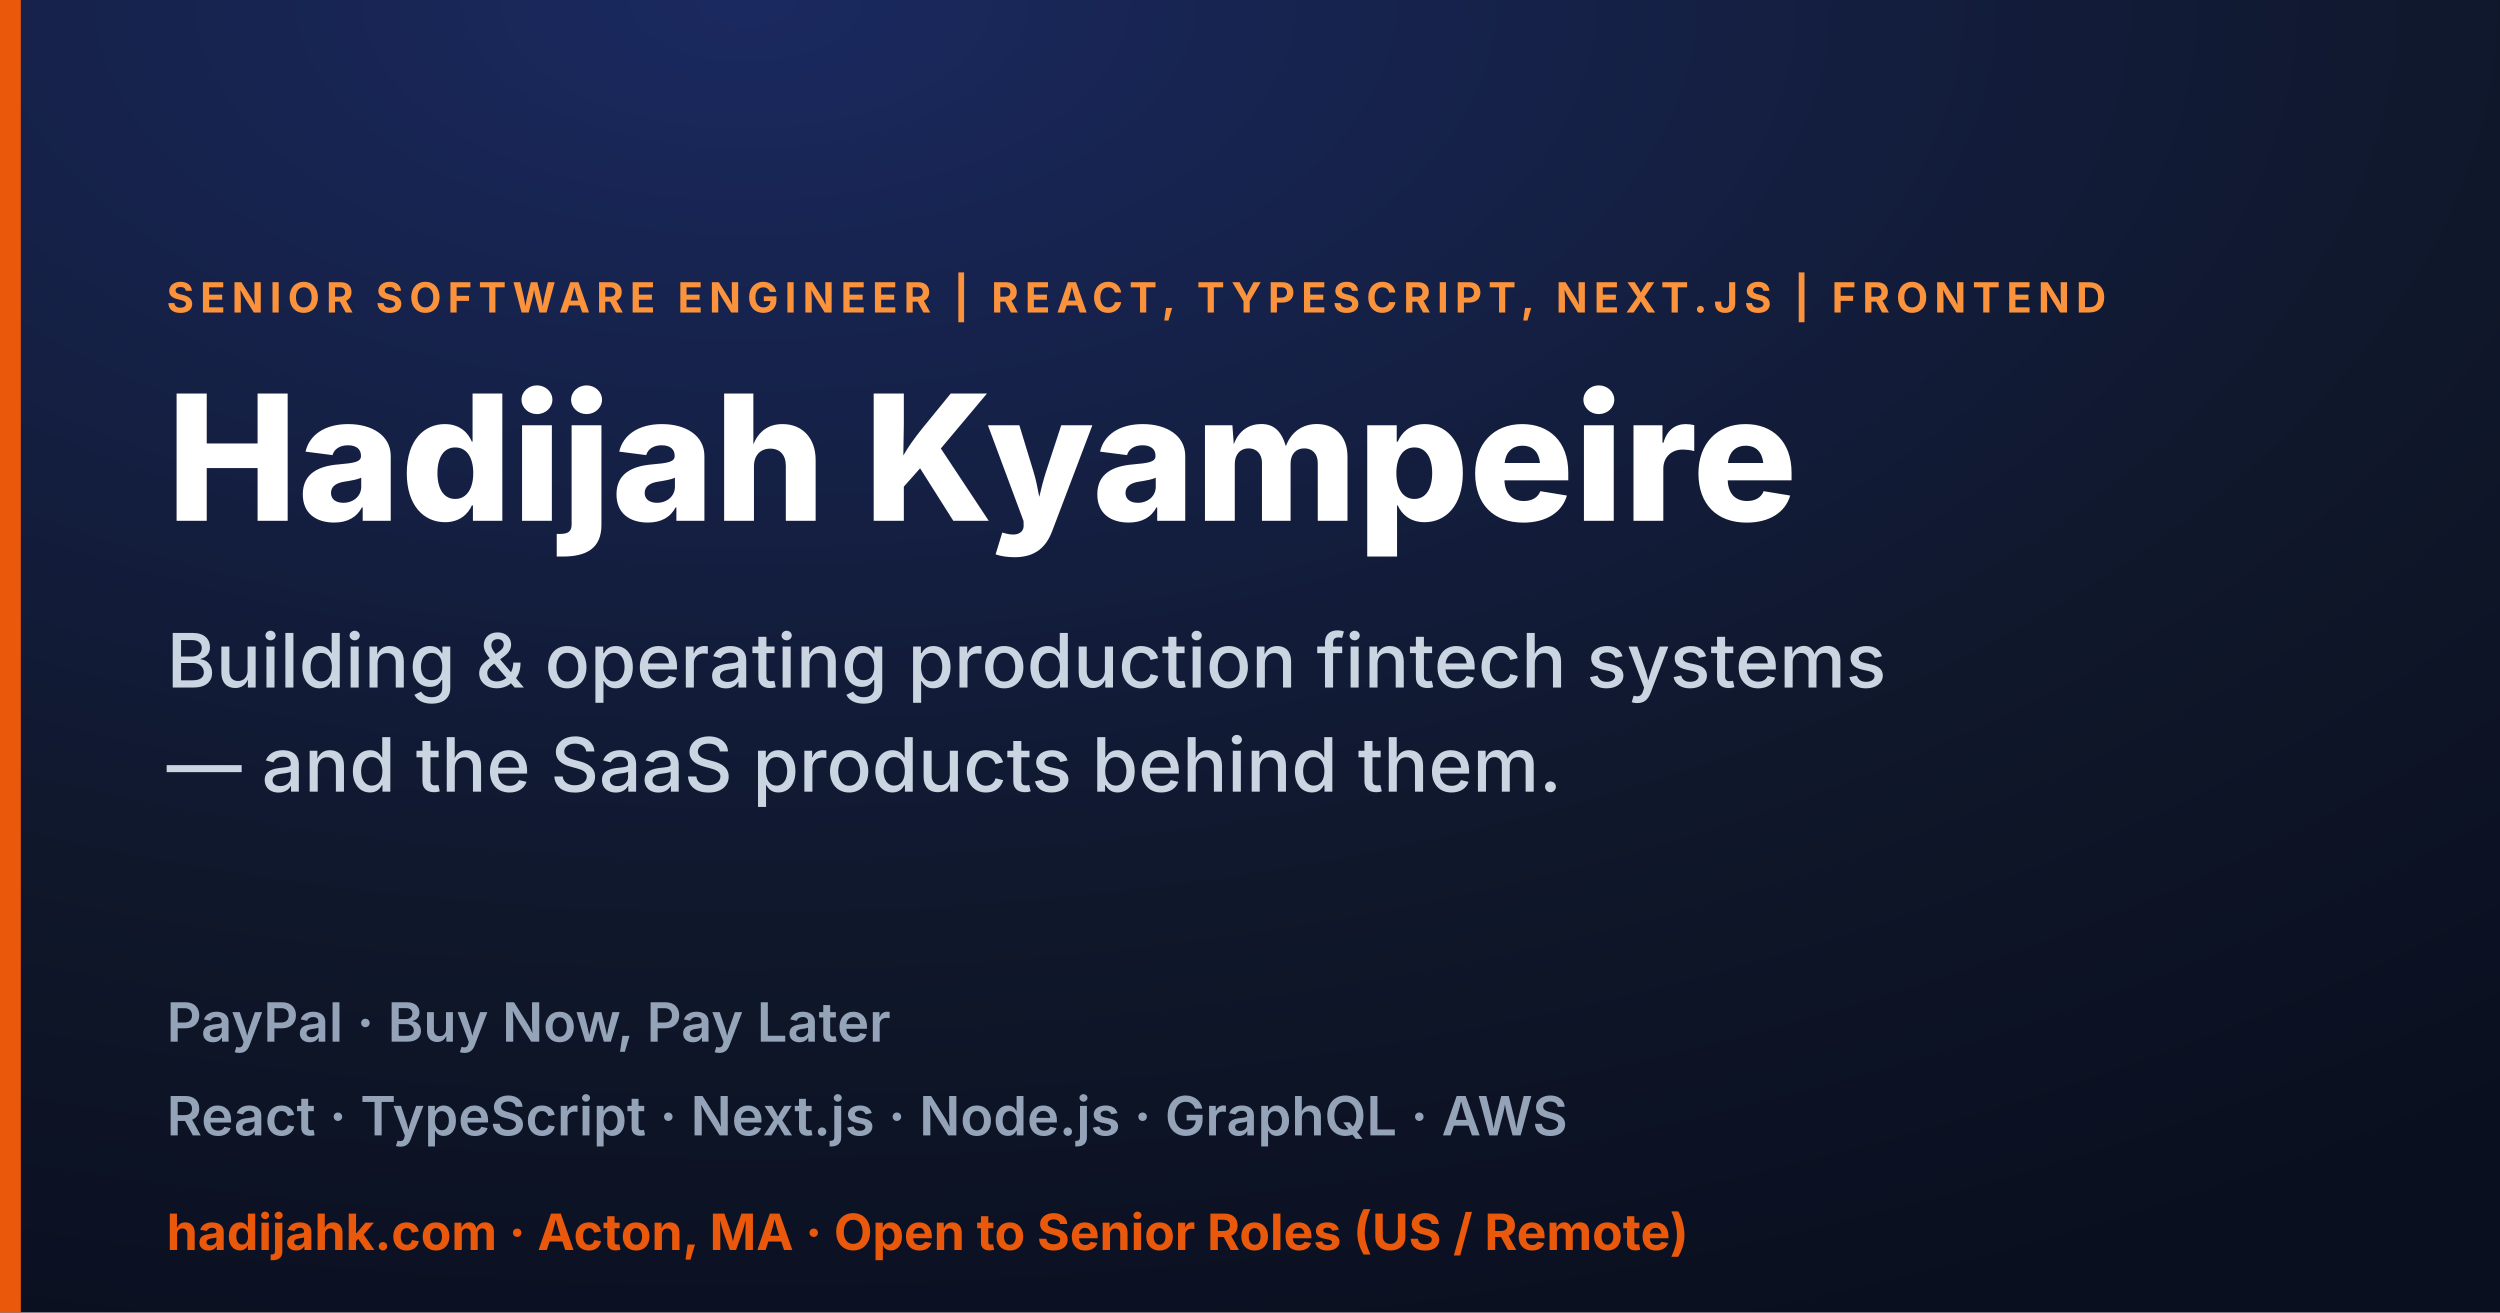
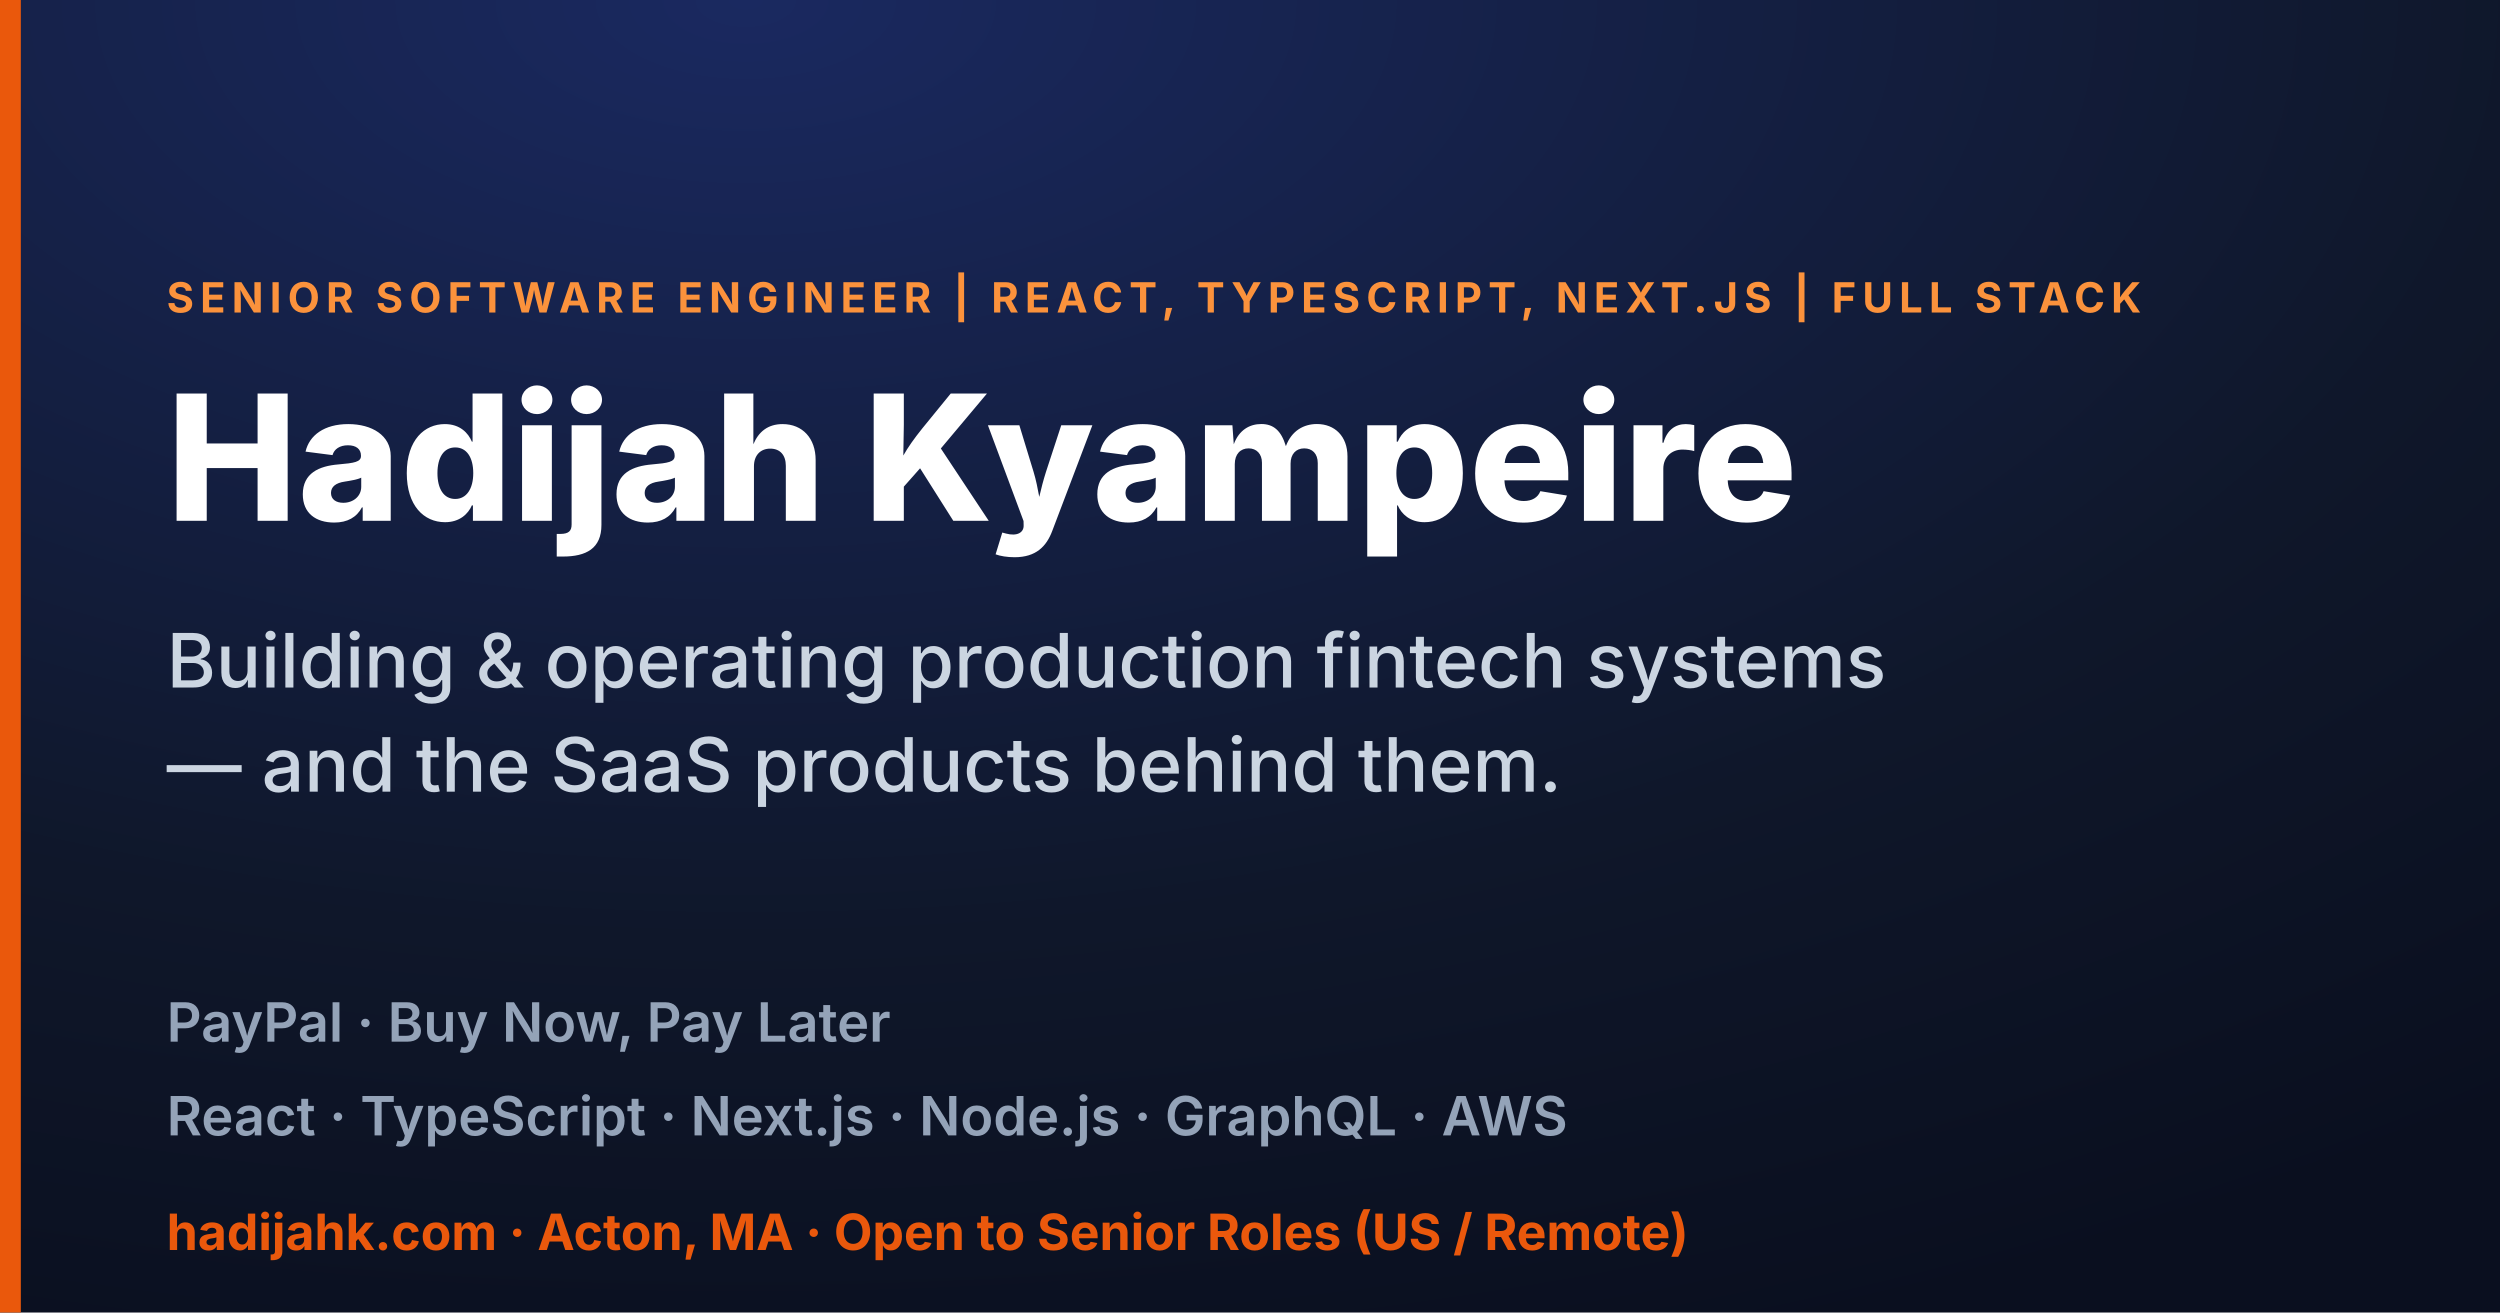
<svg xmlns="http://www.w3.org/2000/svg" width="1200" height="630" viewBox="0 0 1200 630" fill="none">
  <defs>
    <radialGradient id="bg" cx="30%" cy="0%" r="110%">
      <stop offset="0%" stop-color="#1a2960" />
      <stop offset="65%" stop-color="#0f172a" />
      <stop offset="100%" stop-color="#0a0f1f" />
    </radialGradient>
  </defs>
  <rect width="1200" height="630" fill="url(#bg)" />
  <rect x="0" y="0" width="10" height="630" fill="#ea580c" />
-   <text x="80" y="150" font-family="Inter, Arial, sans-serif" font-size="20" font-weight="700" letter-spacing="3" fill="#fb923c">SENIOR SOFTWARE ENGINEER  |  REACT, TYPESCRIPT, NEXT.JS  |  FRONTEND</text>
+   <text x="80" y="150" font-family="Inter, Arial, sans-serif" font-size="20" font-weight="700" letter-spacing="3" fill="#fb923c">SENIOR SOFTWARE ENGINEER  |  REACT, TYPESCRIPT, NEXT.JS  |  FULL STACK</text>
  <text x="80" y="250" font-family="Inter, Arial, sans-serif" font-size="84" font-weight="800" fill="#ffffff">Hadijah Kyampeire</text>
  <text x="80" y="330" font-family="Inter, Arial, sans-serif" font-size="36" font-weight="500" fill="#cbd5e1">Building &amp; operating production fintech systems</text>
  <text x="80" y="380" font-family="Inter, Arial, sans-serif" font-size="36" font-weight="500" fill="#cbd5e1">— and the SaaS products behind them.</text>
  <g font-family="Inter, Arial, sans-serif" font-size="26" font-weight="600" fill="#94a3b8">
    <text x="80" y="500">PayPal · Buy Now, Pay Later</text>
    <text x="80" y="545">React · TypeScript · Next.js · Node.js · GraphQL · AWS</text>
  </g>
  <text x="80" y="600" font-family="Inter, Arial, sans-serif" font-size="24" font-weight="700" fill="#ea580c">hadijahk.com  ·  Acton, MA  ·  Open to Senior Roles (US / Remote)</text>
</svg>
